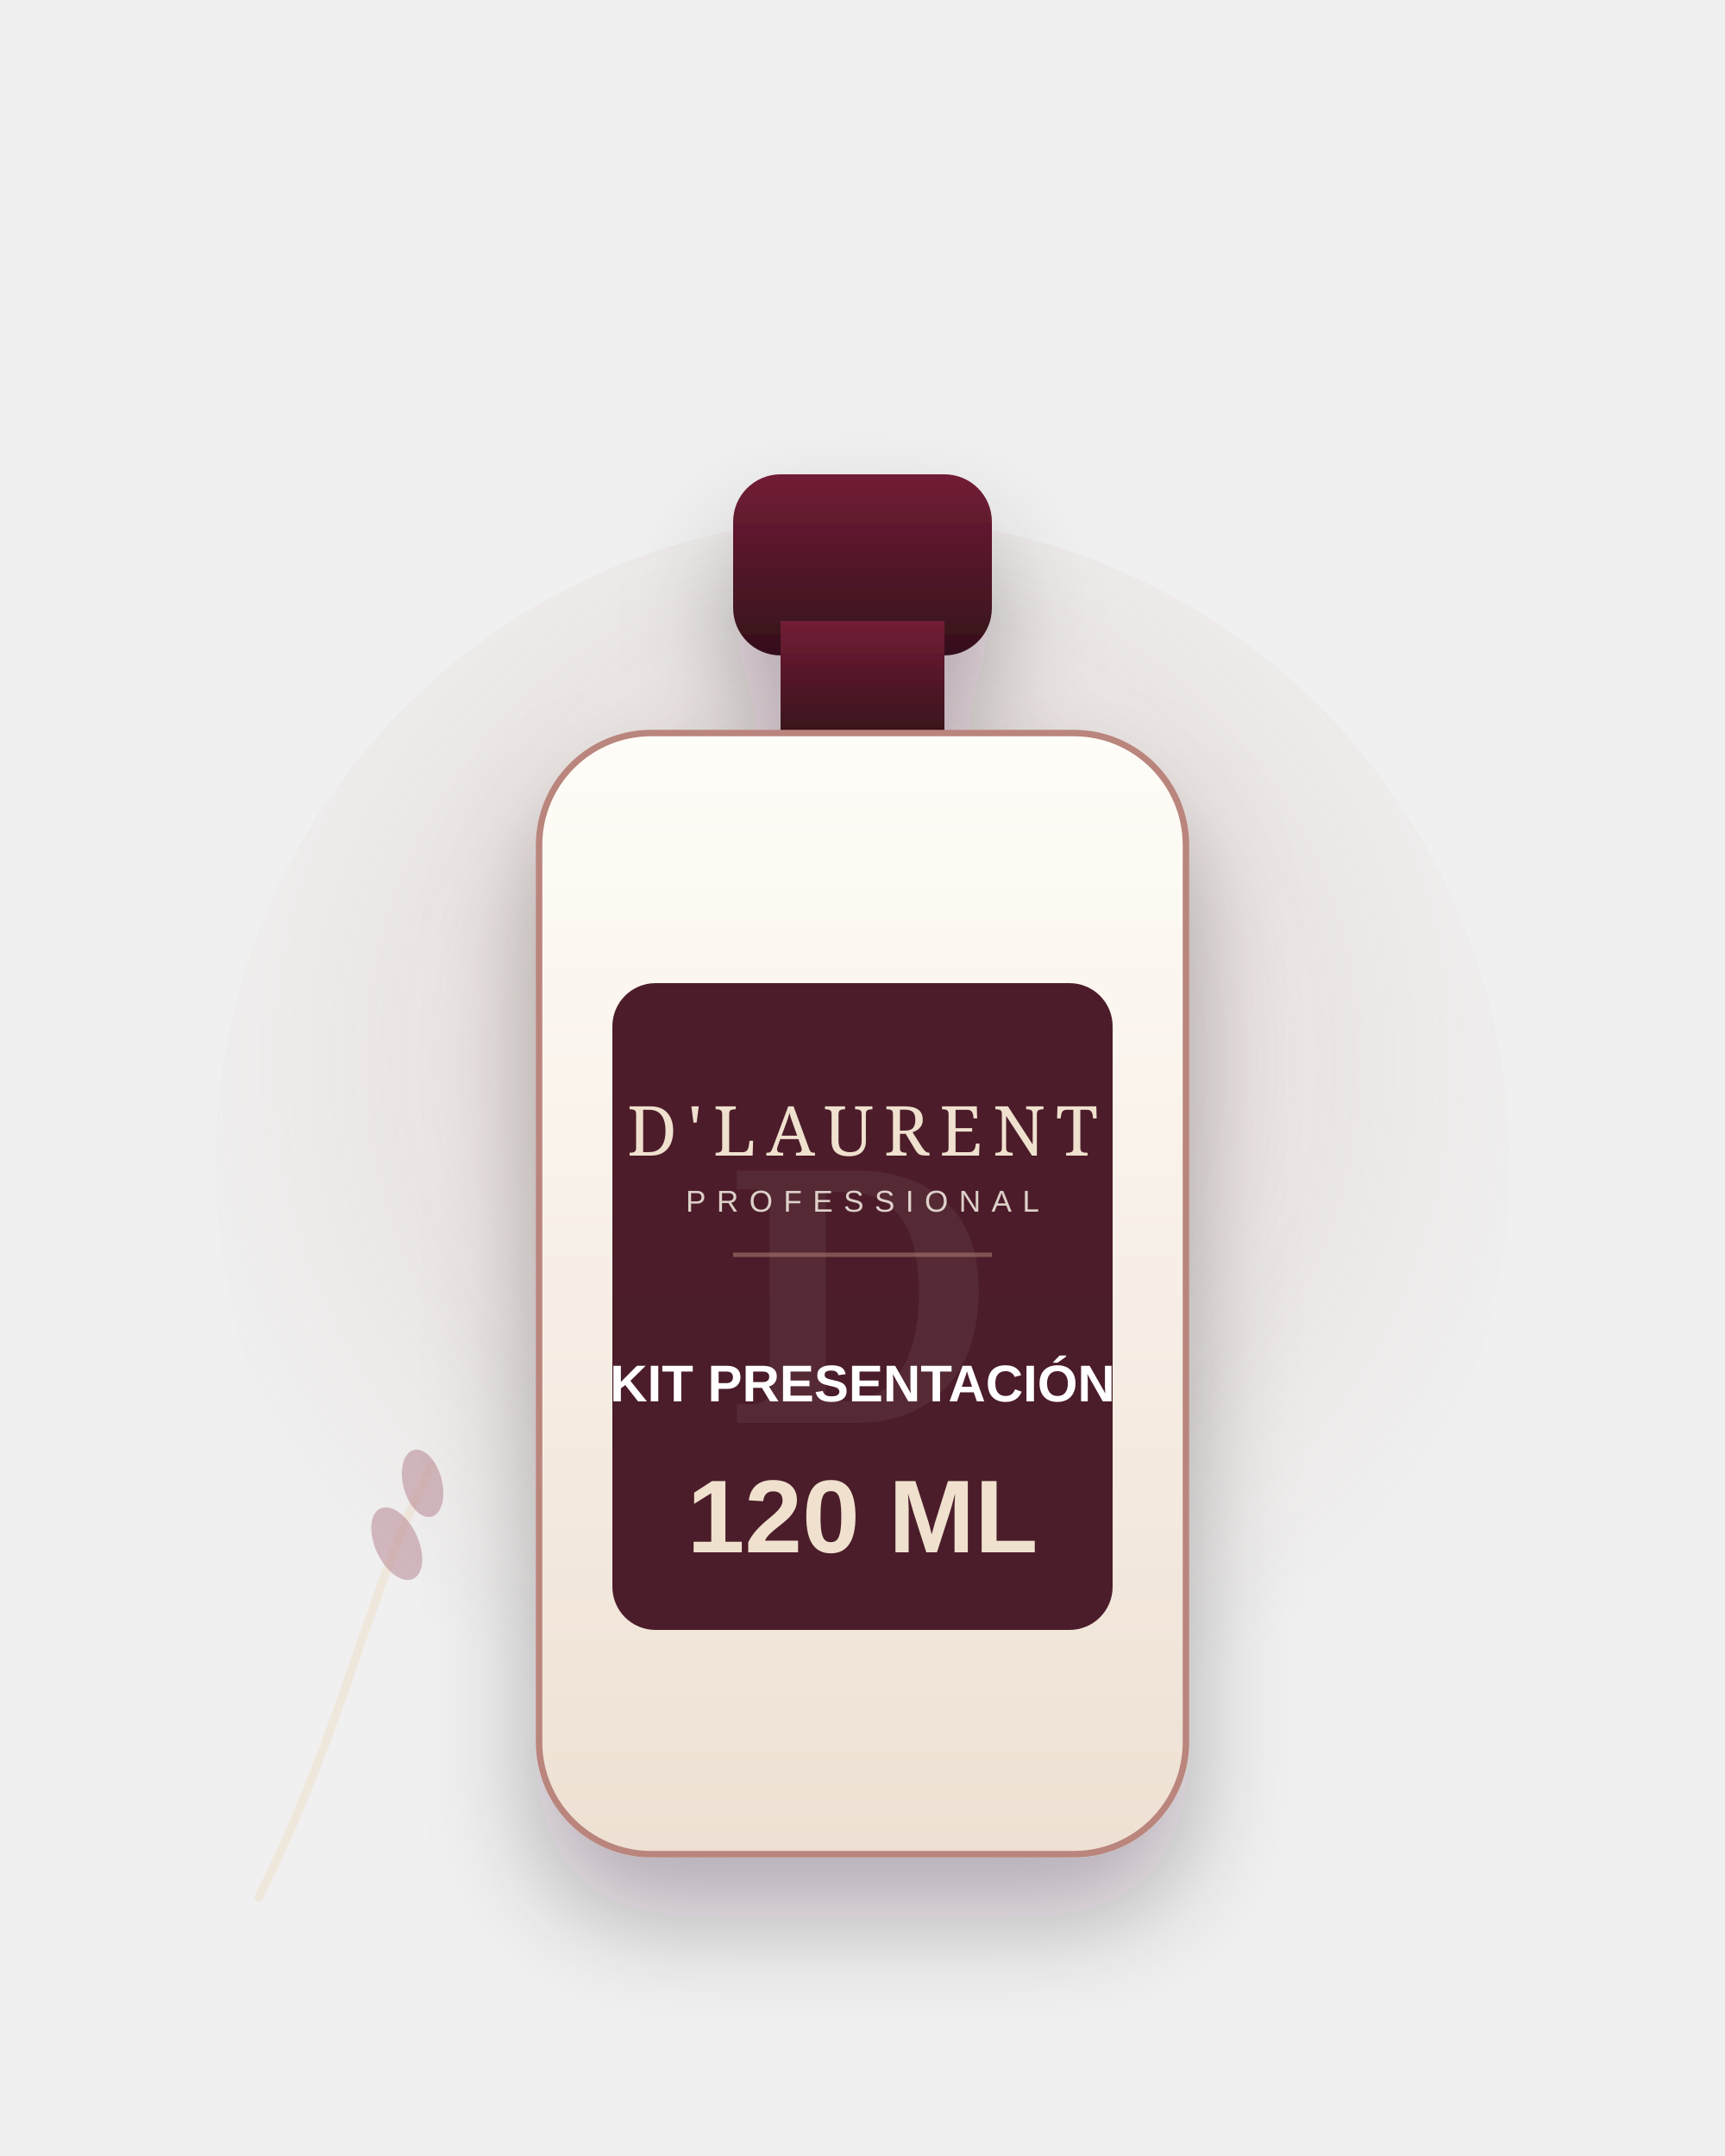
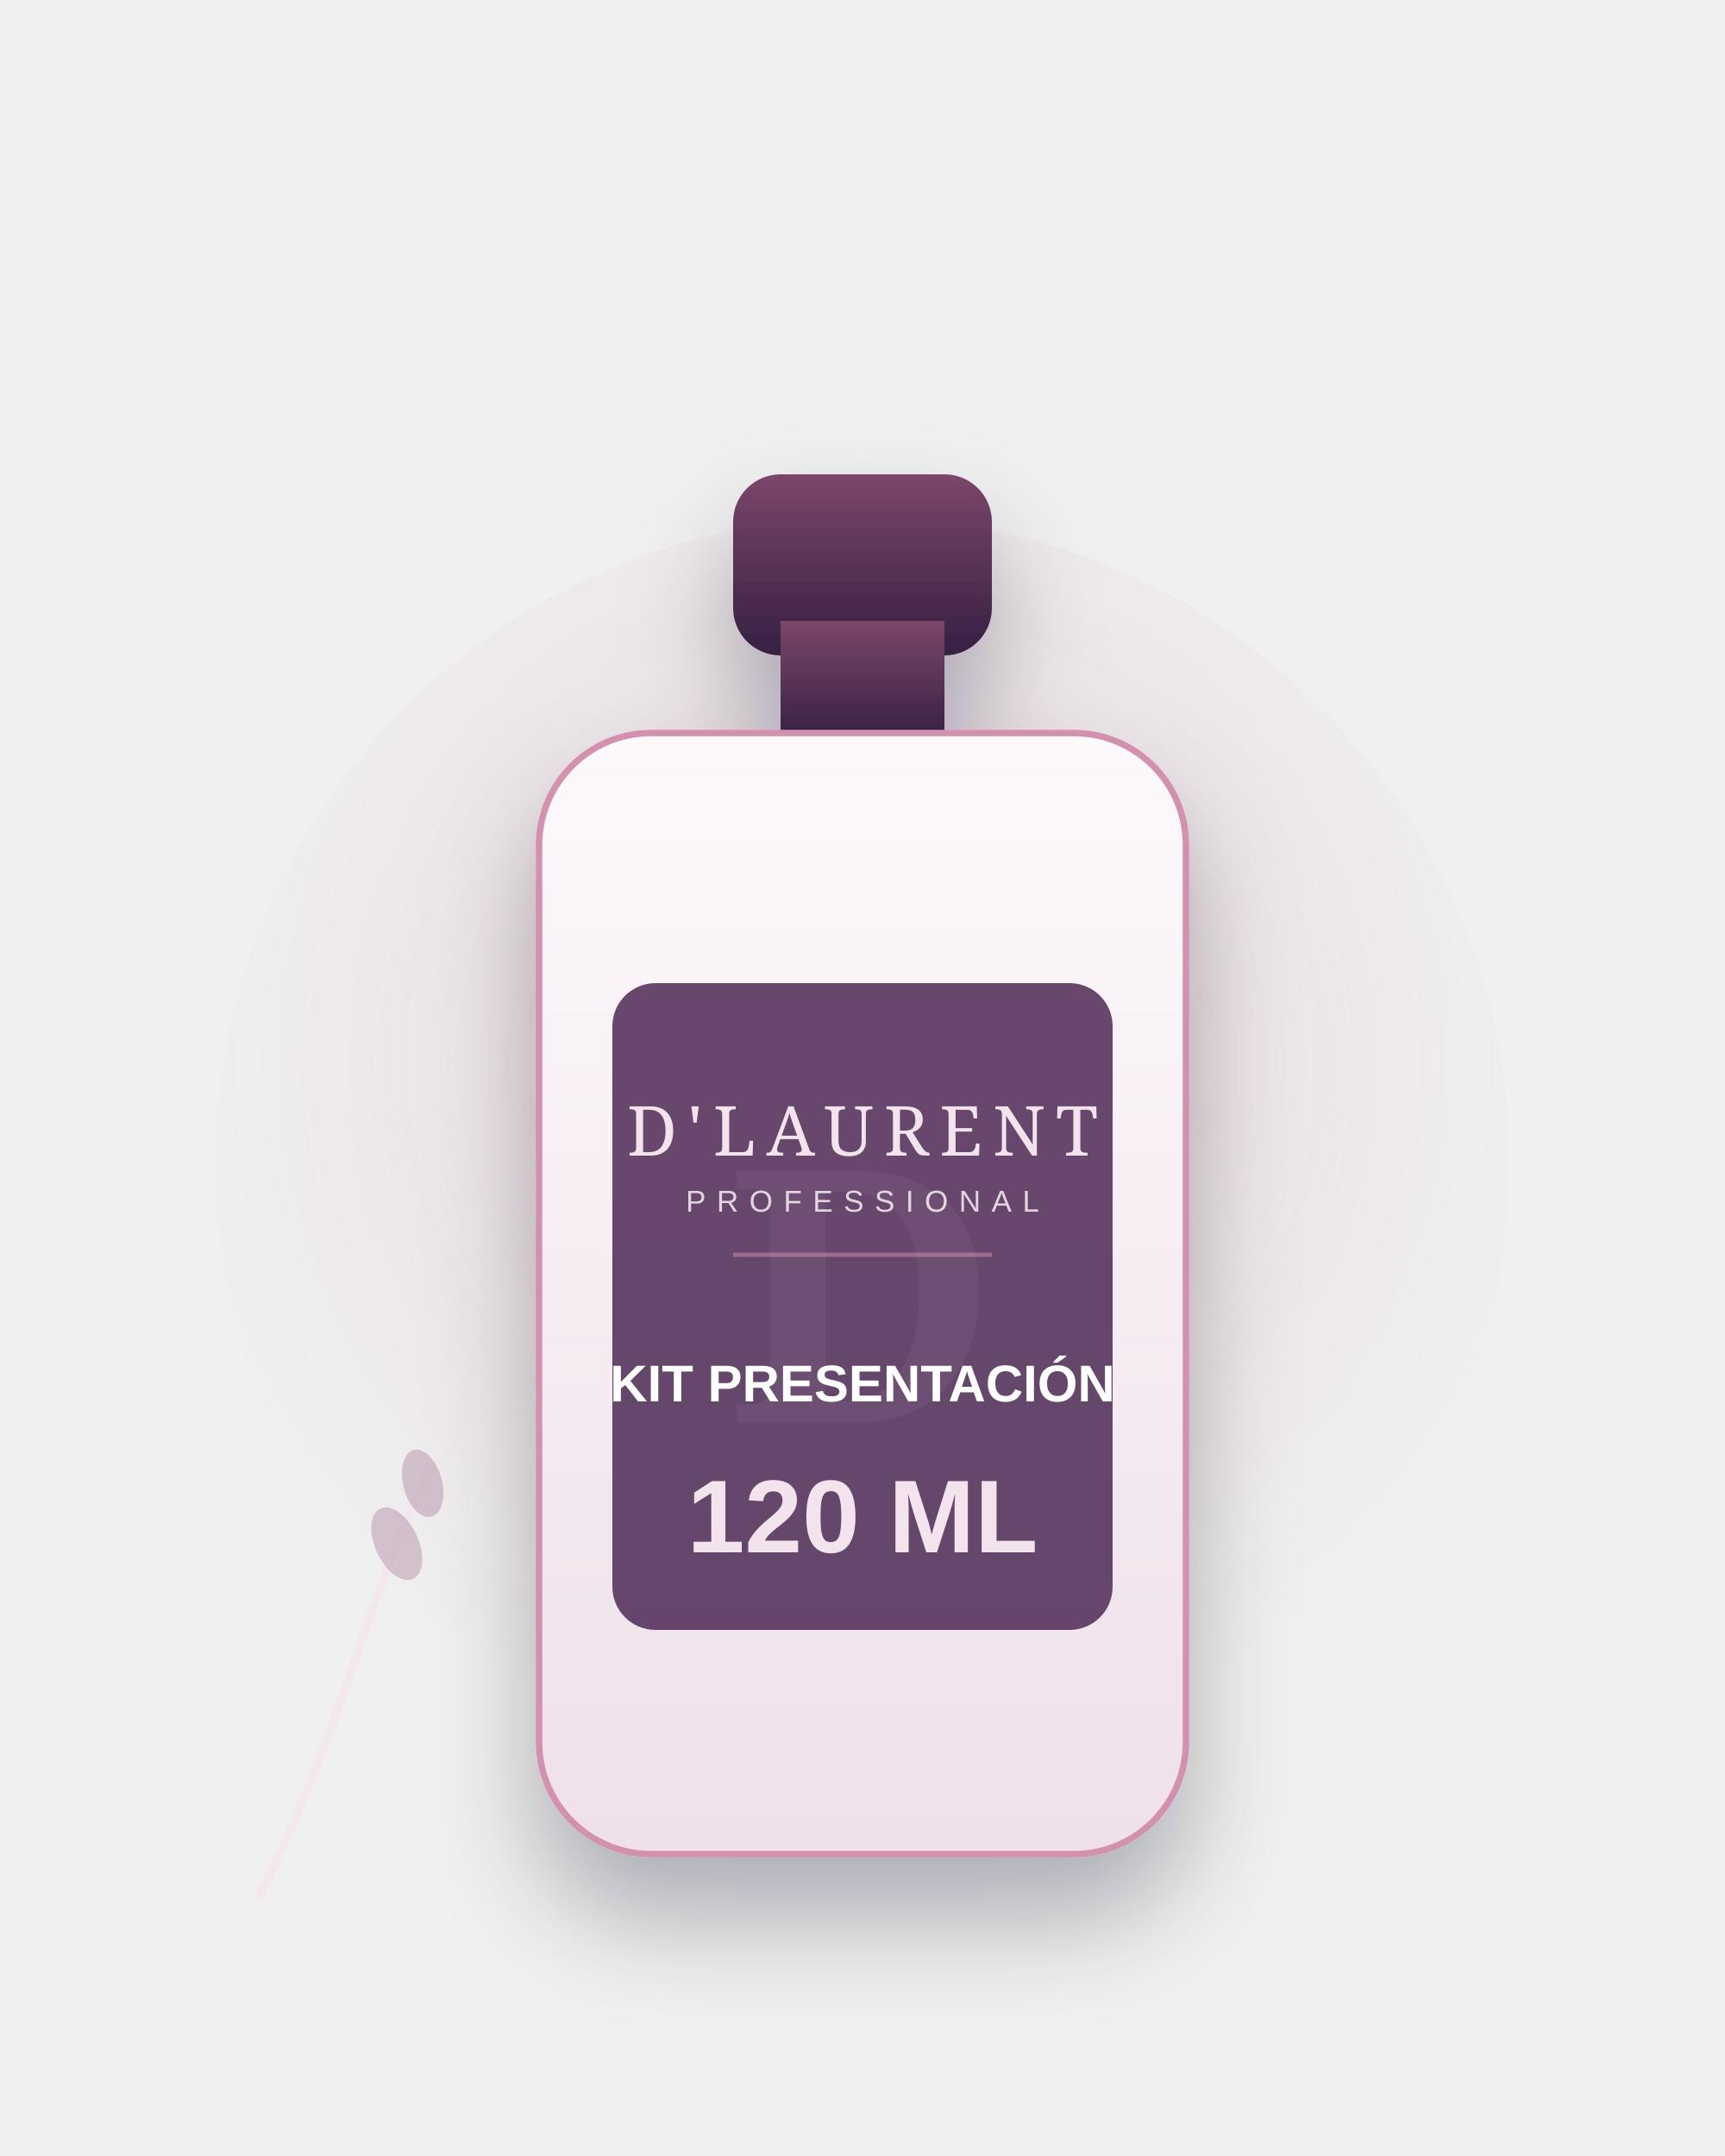
<svg xmlns="http://www.w3.org/2000/svg" viewBox="0 0 400 500" role="img" aria-label="Kit D'Laurent Professional 120ML">
  <defs>
    <linearGradient id="body120" x1="0" y1="0" x2="0" y2="1">
-       <stop offset="0%" stop-color="#fffdf8" />
-       <stop offset="100%" stop-color="#eee0d3" />
+       <stop offset="0%" stop-color="#fdf9fb" />
+       <stop offset="100%" stop-color="#efe0ea" />
    </linearGradient>
    <linearGradient id="cap120" x1="0" y1="0" x2="0" y2="1">
-       <stop offset="0%" stop-color="#721d35" />
-       <stop offset="100%" stop-color="#34101b" />
+       <stop offset="0%" stop-color="#7b466a" />
+       <stop offset="100%" stop-color="#352042" />
    </linearGradient>
    <radialGradient id="glow120" cx="50%" cy="42%" r="55%">
-       <stop offset="0%" stop-color="#b9857c" stop-opacity="0.28" />
-       <stop offset="100%" stop-color="#b9857c" stop-opacity="0" />
+       <stop offset="0%" stop-color="#d391b0" stop-opacity="0.28" />
+       <stop offset="100%" stop-color="#d391b0" stop-opacity="0" />
    </radialGradient>
    <filter id="shadow120" x="-40%" y="-20%" width="180%" height="150%">
-       <feDropShadow dx="0" dy="14" stdDeviation="12" flood-color="#1c0b12" flood-opacity="0.28" />
+       <feDropShadow dx="0" dy="14" stdDeviation="12" flood-color="#0c0420" flood-opacity="0.28" />
    </filter>
  </defs>
  <ellipse cx="200" cy="270" rx="150" ry="150" fill="url(#glow120)" />
-   <g stroke="#efe1ce" stroke-width="2" fill="none" opacity="0.6" stroke-linecap="round">
+   <g stroke="#f3e3ec" stroke-width="2" fill="none" opacity="0.6" stroke-linecap="round">
    <path d="M60 440 C 80 400 85 370 100 340" />
-     <ellipse cx="92" cy="358" rx="5" ry="9" transform="rotate(-25 92 358)" fill="#8a3549" stroke="none" opacity="0.5" />
-     <ellipse cx="98" cy="344" rx="4.5" ry="8" transform="rotate(-15 98 344)" fill="#8a3549" stroke="none" opacity="0.5" />
+     <ellipse cx="92" cy="358" rx="5" ry="9" transform="rotate(-25 92 358)" fill="#8d5580" stroke="none" opacity="0.5" />
+     <ellipse cx="98" cy="344" rx="4.5" ry="8" transform="rotate(-15 98 344)" fill="#8d5580" stroke="none" opacity="0.5" />
  </g>
  <g transform="translate(200,110)" filter="url(#shadow120)">
    <rect x="-30" y="0" width="60" height="42" rx="11" fill="url(#cap120)" />
    <rect x="-19" y="34" width="38" height="28" fill="url(#cap120)" />
-     <rect x="-75" y="60" width="150" height="260" rx="26" fill="url(#body120)" stroke="#b9857c" stroke-width="1.5" />
-     <rect x="-58" y="118" width="116" height="150" rx="10" fill="#42121f" opacity="0.94" />
+     <rect x="-75" y="60" width="150" height="260" rx="26" fill="url(#body120)" stroke="#d391b0" stroke-width="1.5" />
+     <rect x="-58" y="118" width="116" height="150" rx="10" fill="#5d3c64" opacity="0.94" />
    <text x="0" y="220" font-family="Georgia, serif" font-size="82" font-weight="700" fill="#ffffff" opacity="0.05" text-anchor="middle">D</text>
-     <text x="0" y="158" font-family="Georgia, serif" font-size="16" fill="#efe1ce" letter-spacing="2.4" text-anchor="middle">D'LAURENT</text>
-     <text x="0" y="171" font-family="Arial, sans-serif" font-size="7" fill="#f7f0e5" letter-spacing="2.5" text-anchor="middle" opacity="0.85">PROFESSIONAL</text>
-     <line x1="-30" y1="181" x2="30" y2="181" stroke="#b9857c" stroke-width="1" opacity="0.5" />
+     <text x="0" y="158" font-family="Georgia, serif" font-size="16" fill="#f3e3ec" letter-spacing="2.4" text-anchor="middle">D'LAURENT</text>
+     <text x="0" y="171" font-family="Arial, sans-serif" font-size="7" fill="#f8eff3" letter-spacing="2.5" text-anchor="middle" opacity="0.85">PROFESSIONAL</text>
+     <line x1="-30" y1="181" x2="30" y2="181" stroke="#d391b0" stroke-width="1" opacity="0.5" />
    <text x="0" y="215" font-family="Arial, sans-serif" font-size="12" font-weight="700" fill="#ffffff" text-anchor="middle">KIT PRESENTACIÓN</text>
-     <text x="0" y="250" font-family="Arial, sans-serif" font-size="24" font-weight="800" fill="#efe1ce" text-anchor="middle">120 ML</text>
+     <text x="0" y="250" font-family="Arial, sans-serif" font-size="24" font-weight="800" fill="#f3e3ec" text-anchor="middle">120 ML</text>
  </g>
</svg>
